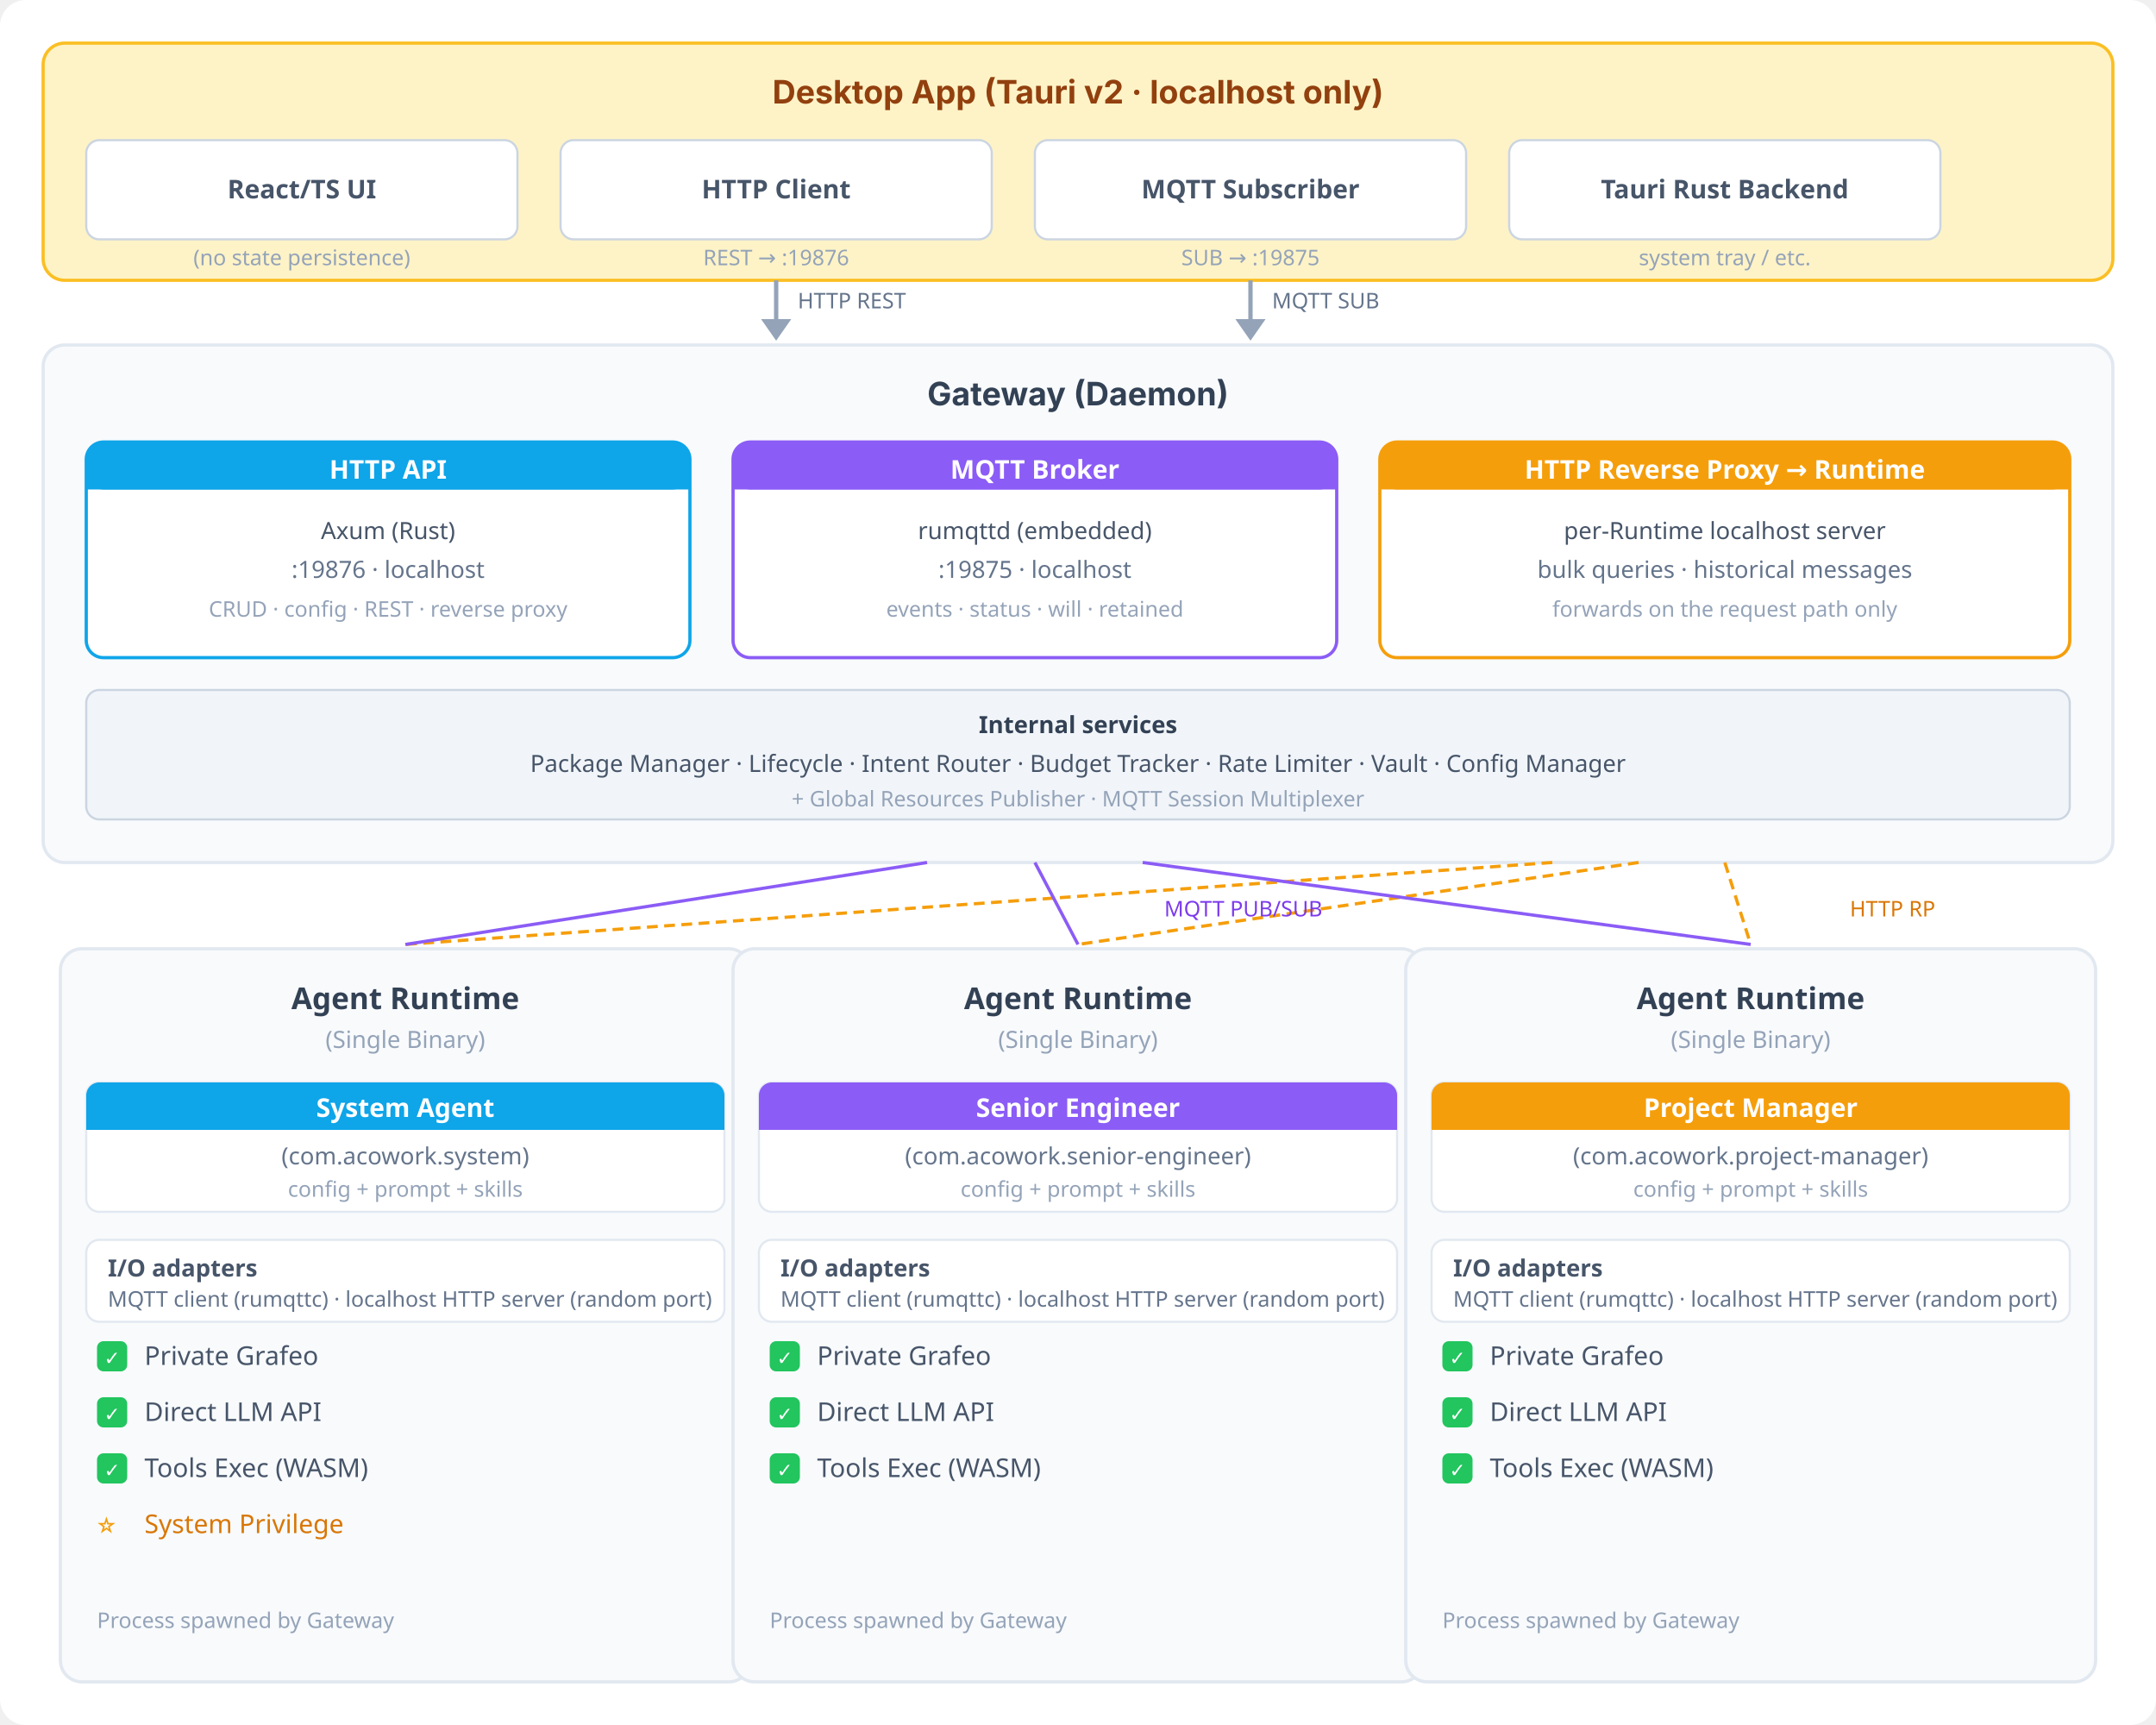
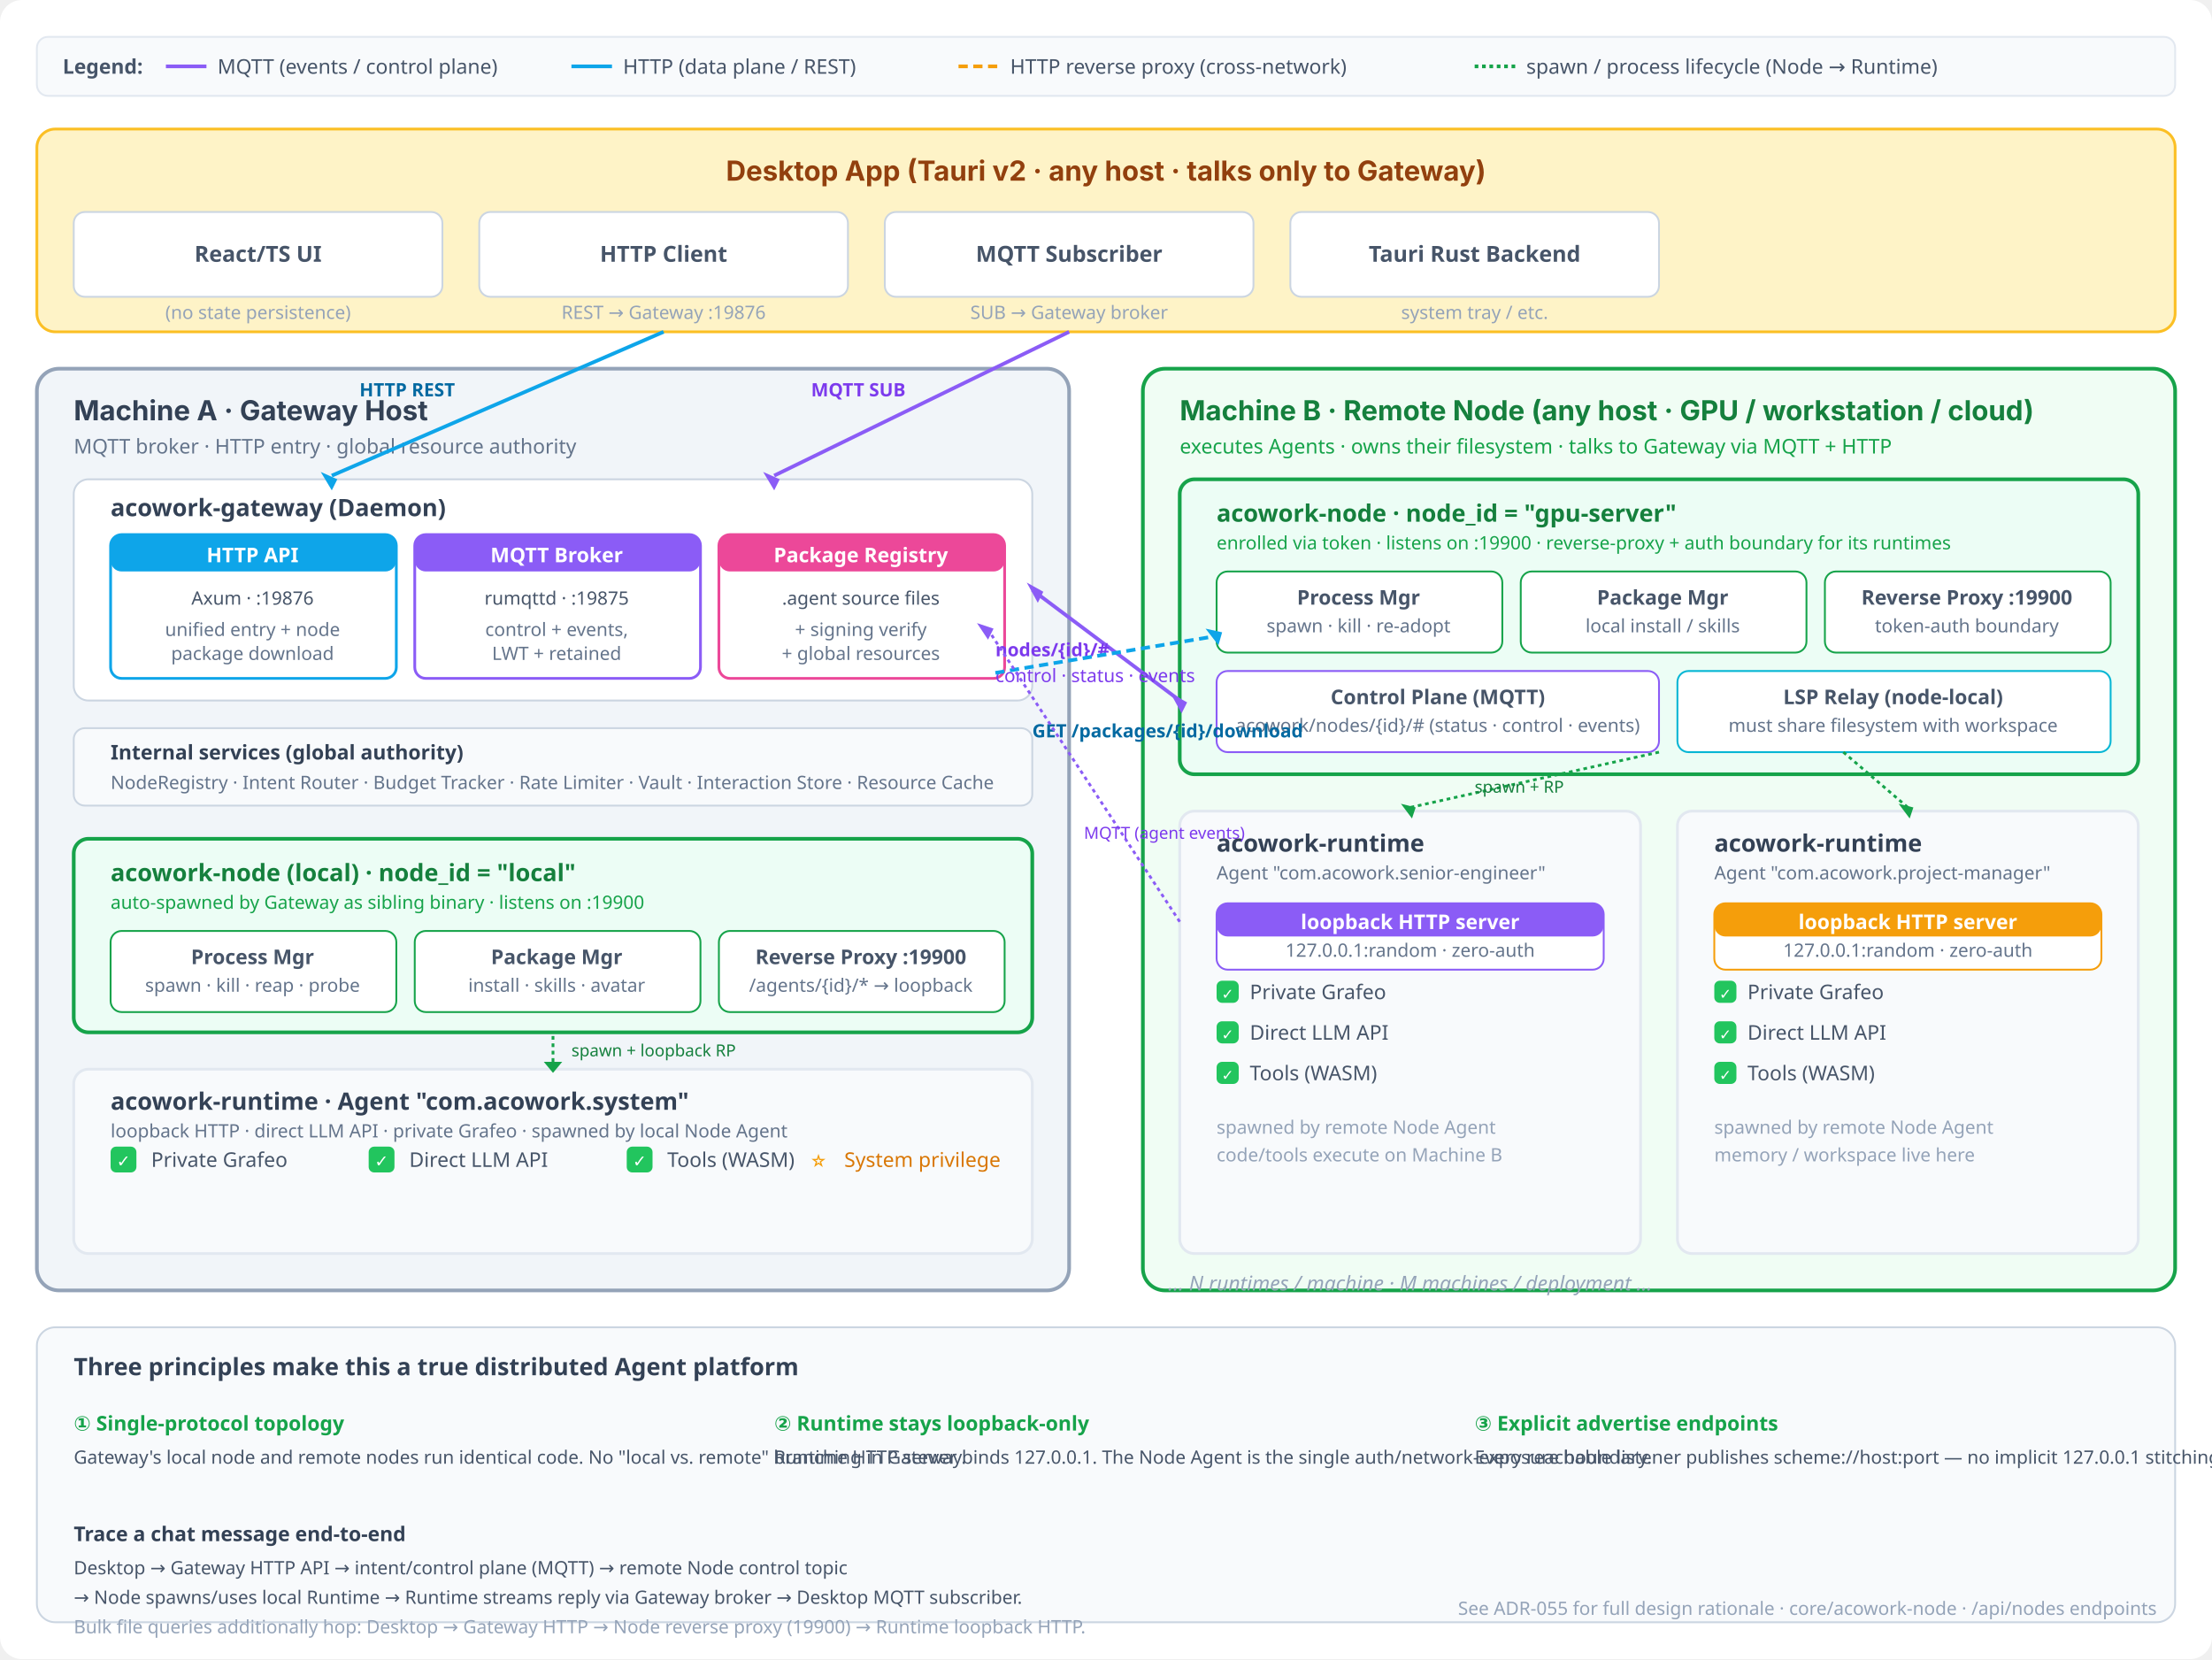
- <svg xmlns="http://www.w3.org/2000/svg" viewBox="0 0 1000 800" width="100%" height="100%">
-   <rect width="1000" height="800" fill="#ffffff" rx="12" />
-   <rect x="20" y="20" width="960" height="110" rx="10" fill="#fef3c7" stroke="#fbbf24" stroke-width="1.5" />
-   <text x="500" y="48" text-anchor="middle" fill="#92400e" font-family="system-ui, -apple-system, sans-serif" font-size="15" font-weight="700">Desktop App (Tauri v2 · localhost only)</text>
-   <rect x="40" y="65" width="200" height="46" rx="6" fill="#ffffff" stroke="#cbd5e1" stroke-width="1" />
-   <text x="140" y="92" text-anchor="middle" fill="#475569" font-family="system-ui, sans-serif" font-size="12" font-weight="600">React/TS UI</text>
-   <rect x="260" y="65" width="200" height="46" rx="6" fill="#ffffff" stroke="#cbd5e1" stroke-width="1" />
-   <text x="360" y="92" text-anchor="middle" fill="#475569" font-family="system-ui, sans-serif" font-size="12" font-weight="600">HTTP Client</text>
-   <rect x="480" y="65" width="200" height="46" rx="6" fill="#ffffff" stroke="#cbd5e1" stroke-width="1" />
-   <text x="580" y="92" text-anchor="middle" fill="#475569" font-family="system-ui, sans-serif" font-size="12" font-weight="600">MQTT Subscriber</text>
-   <rect x="700" y="65" width="200" height="46" rx="6" fill="#ffffff" stroke="#cbd5e1" stroke-width="1" />
-   <text x="800" y="92" text-anchor="middle" fill="#475569" font-family="system-ui, sans-serif" font-size="12" font-weight="600">Tauri Rust Backend</text>
-   <text x="140" y="123" text-anchor="middle" fill="#94a3b8" font-family="system-ui, sans-serif" font-size="10">(no state persistence)</text>
-   <text x="360" y="123" text-anchor="middle" fill="#94a3b8" font-family="system-ui, sans-serif" font-size="10">REST → :19876</text>
-   <text x="580" y="123" text-anchor="middle" fill="#94a3b8" font-family="system-ui, sans-serif" font-size="10">SUB → :19875</text>
-   <text x="800" y="123" text-anchor="middle" fill="#94a3b8" font-family="system-ui, sans-serif" font-size="10">system tray / etc.</text>
-   <line x1="360" y1="130" x2="360" y2="148" stroke="#94a3b8" stroke-width="2" />
-   <polygon points="353,148 360,158 367,148" fill="#94a3b8" />
-   <text x="370" y="143" fill="#64748b" font-family="system-ui, sans-serif" font-size="10">HTTP REST</text>
-   <line x1="580" y1="130" x2="580" y2="148" stroke="#94a3b8" stroke-width="2" />
-   <polygon points="573,148 580,158 587,148" fill="#94a3b8" />
-   <text x="590" y="143" fill="#64748b" font-family="system-ui, sans-serif" font-size="10">MQTT SUB</text>
-   <rect x="20" y="160" width="960" height="240" rx="10" fill="#f8fafc" stroke="#e2e8f0" stroke-width="1.5" />
-   <text x="500" y="188" text-anchor="middle" fill="#334155" font-family="system-ui, -apple-system, sans-serif" font-size="15" font-weight="700">Gateway (Daemon)</text>
-   <rect x="40" y="205" width="280" height="100" rx="8" fill="#ffffff" stroke="#0ea5e9" stroke-width="1.5" />
-   <rect x="40" y="205" width="280" height="22" rx="8" fill="#0ea5e9" />
-   <rect x="40" y="218" width="280" height="9" fill="#0ea5e9" />
-   <text x="180" y="222" text-anchor="middle" fill="white" font-family="system-ui, sans-serif" font-size="12" font-weight="600">HTTP API</text>
-   <text x="180" y="250" text-anchor="middle" fill="#475569" font-family="system-ui, sans-serif" font-size="11">Axum (Rust)</text>
-   <text x="180" y="268" text-anchor="middle" fill="#64748b" font-family="system-ui, sans-serif" font-size="11">:19876 · localhost</text>
-   <text x="180" y="286" text-anchor="middle" fill="#94a3b8" font-family="system-ui, sans-serif" font-size="10">CRUD · config · REST · reverse proxy</text>
-   <rect x="340" y="205" width="280" height="100" rx="8" fill="#ffffff" stroke="#8b5cf6" stroke-width="1.5" />
-   <rect x="340" y="205" width="280" height="22" rx="8" fill="#8b5cf6" />
-   <rect x="340" y="218" width="280" height="9" fill="#8b5cf6" />
-   <text x="480" y="222" text-anchor="middle" fill="white" font-family="system-ui, sans-serif" font-size="12" font-weight="600">MQTT Broker</text>
-   <text x="480" y="250" text-anchor="middle" fill="#475569" font-family="system-ui, sans-serif" font-size="11">rumqttd (embedded)</text>
-   <text x="480" y="268" text-anchor="middle" fill="#64748b" font-family="system-ui, sans-serif" font-size="11">:19875 · localhost</text>
-   <text x="480" y="286" text-anchor="middle" fill="#94a3b8" font-family="system-ui, sans-serif" font-size="10">events · status · will · retained</text>
-   <rect x="640" y="205" width="320" height="100" rx="8" fill="#ffffff" stroke="#f59e0b" stroke-width="1.5" />
-   <rect x="640" y="205" width="320" height="22" rx="8" fill="#f59e0b" />
-   <rect x="640" y="218" width="320" height="9" fill="#f59e0b" />
-   <text x="800" y="222" text-anchor="middle" fill="white" font-family="system-ui, sans-serif" font-size="12" font-weight="600">HTTP Reverse Proxy → Runtime</text>
-   <text x="800" y="250" text-anchor="middle" fill="#475569" font-family="system-ui, sans-serif" font-size="11">per-Runtime localhost server</text>
-   <text x="800" y="268" text-anchor="middle" fill="#64748b" font-family="system-ui, sans-serif" font-size="11">bulk queries · historical messages</text>
-   <text x="800" y="286" text-anchor="middle" fill="#94a3b8" font-family="system-ui, sans-serif" font-size="10">forwards on the request path only</text>
-   <rect x="40" y="320" width="920" height="60" rx="6" fill="#f1f5f9" stroke="#cbd5e1" stroke-width="1" />
-   <text x="500" y="340" text-anchor="middle" fill="#334155" font-family="system-ui, sans-serif" font-size="11" font-weight="600">Internal services</text>
-   <text x="500" y="358" text-anchor="middle" fill="#475569" font-family="system-ui, sans-serif" font-size="11">Package Manager · Lifecycle · Intent Router · Budget Tracker · Rate Limiter · Vault · Config Manager</text>
-   <text x="500" y="374" text-anchor="middle" fill="#94a3b8" font-family="system-ui, sans-serif" font-size="10">+ Global Resources Publisher · MQTT Session Multiplexer</text>
-   <line x1="720" y1="400" x2="188" y2="438" stroke="#f59e0b" stroke-width="1.5" stroke-dasharray="5,3" />
-   <line x1="760" y1="400" x2="500" y2="438" stroke="#f59e0b" stroke-width="1.5" stroke-dasharray="5,3" />
-   <line x1="800" y1="400" x2="812" y2="438" stroke="#f59e0b" stroke-width="1.5" stroke-dasharray="5,3" />
-   <text x="858" y="425" fill="#d97706" font-family="system-ui, sans-serif" font-size="10">HTTP RP</text>
-   <line x1="430" y1="400" x2="188" y2="438" stroke="#8b5cf6" stroke-width="1.5" />
-   <line x1="480" y1="400" x2="500" y2="438" stroke="#8b5cf6" stroke-width="1.5" />
-   <line x1="530" y1="400" x2="812" y2="438" stroke="#8b5cf6" stroke-width="1.5" />
-   <text x="540" y="425" fill="#7c3aed" font-family="system-ui, sans-serif" font-size="10">MQTT PUB/SUB</text>
-   <rect x="28" y="440" width="320" height="340" rx="10" fill="#f8fafc" stroke="#e2e8f0" stroke-width="1.5" />
-   <text x="188" y="468" text-anchor="middle" fill="#334155" font-family="system-ui, sans-serif" font-size="14" font-weight="700">Agent Runtime</text>
-   <text x="188" y="486" text-anchor="middle" fill="#94a3b8" font-family="system-ui, sans-serif" font-size="11">(Single Binary)</text>
-   <rect x="40" y="502" width="296" height="60" rx="6" fill="#ffffff" stroke="#e2e8f0" stroke-width="1" />
-   <rect x="40" y="502" width="296" height="22" rx="6" fill="#0ea5e9" />
-   <rect x="40" y="515" width="296" height="9" fill="#0ea5e9" />
-   <text x="188" y="518" text-anchor="middle" fill="white" font-family="system-ui, sans-serif" font-size="12" font-weight="600">System Agent</text>
-   <text x="188" y="540" text-anchor="middle" fill="#64748b" font-family="system-ui, sans-serif" font-size="11">(com.acowork.system)</text>
-   <text x="188" y="555" text-anchor="middle" fill="#94a3b8" font-family="system-ui, sans-serif" font-size="10">config + prompt + skills</text>
-   <rect x="40" y="575" width="296" height="38" rx="6" fill="#ffffff" stroke="#e2e8f0" stroke-width="1" />
-   <text x="50" y="592" fill="#475569" font-family="system-ui, sans-serif" font-size="11" font-weight="600">I/O adapters</text>
-   <text x="50" y="606" fill="#64748b" font-family="system-ui, sans-serif" font-size="10">MQTT client (rumqttc) · localhost HTTP server (random port)</text>
-   <g transform="translate(45, 630)">
+ <svg xmlns="http://www.w3.org/2000/svg" viewBox="0 0 1200 900" width="100%" height="100%">
+   <rect width="1200" height="900" fill="#ffffff" rx="12" />
+   <rect x="20" y="20" width="1160" height="32" rx="6" fill="#f8fafc" stroke="#e2e8f0" stroke-width="1" />
+   <text x="34" y="40" fill="#475569" font-family="system-ui, sans-serif" font-size="11" font-weight="600">Legend:</text>
+   <g transform="translate(90, 40)">
+     <line x1="0" y1="-4" x2="22" y2="-4" stroke="#8b5cf6" stroke-width="2" />
+     <text x="28" y="0" fill="#475569" font-family="system-ui, sans-serif" font-size="11">MQTT (events / control plane)</text>
+   </g>
+   <g transform="translate(310, 40)">
+     <line x1="0" y1="-4" x2="22" y2="-4" stroke="#0ea5e9" stroke-width="2" />
+     <text x="28" y="0" fill="#475569" font-family="system-ui, sans-serif" font-size="11">HTTP (data plane / REST)</text>
+   </g>
+   <g transform="translate(520, 40)">
+     <line x1="0" y1="-4" x2="22" y2="-4" stroke="#f59e0b" stroke-width="2" stroke-dasharray="5,3" />
+     <text x="28" y="0" fill="#475569" font-family="system-ui, sans-serif" font-size="11">HTTP reverse proxy (cross-network)</text>
+   </g>
+   <g transform="translate(800, 40)">
+     <line x1="0" y1="-4" x2="22" y2="-4" stroke="#16a34a" stroke-width="2" stroke-dasharray="2,2" />
+     <text x="28" y="0" fill="#475569" font-family="system-ui, sans-serif" font-size="11">spawn / process lifecycle (Node → Runtime)</text>
+   </g>
+   <rect x="20" y="70" width="1160" height="110" rx="10" fill="#fef3c7" stroke="#fbbf24" stroke-width="1.5" />
+   <text x="600" y="98" text-anchor="middle" fill="#92400e" font-family="system-ui, -apple-system, sans-serif" font-size="15" font-weight="700">Desktop App (Tauri v2 · any host · talks only to Gateway)</text>
+   <rect x="40" y="115" width="200" height="46" rx="6" fill="#ffffff" stroke="#cbd5e1" stroke-width="1" />
+   <text x="140" y="142" text-anchor="middle" fill="#475569" font-family="system-ui, sans-serif" font-size="12" font-weight="600">React/TS UI</text>
+   <rect x="260" y="115" width="200" height="46" rx="6" fill="#ffffff" stroke="#cbd5e1" stroke-width="1" />
+   <text x="360" y="142" text-anchor="middle" fill="#475569" font-family="system-ui, sans-serif" font-size="12" font-weight="600">HTTP Client</text>
+   <rect x="480" y="115" width="200" height="46" rx="6" fill="#ffffff" stroke="#cbd5e1" stroke-width="1" />
+   <text x="580" y="142" text-anchor="middle" fill="#475569" font-family="system-ui, sans-serif" font-size="12" font-weight="600">MQTT Subscriber</text>
+   <rect x="700" y="115" width="200" height="46" rx="6" fill="#ffffff" stroke="#cbd5e1" stroke-width="1" />
+   <text x="800" y="142" text-anchor="middle" fill="#475569" font-family="system-ui, sans-serif" font-size="12" font-weight="600">Tauri Rust Backend</text>
+   <text x="140" y="173" text-anchor="middle" fill="#94a3b8" font-family="system-ui, sans-serif" font-size="10">(no state persistence)</text>
+   <text x="360" y="173" text-anchor="middle" fill="#94a3b8" font-family="system-ui, sans-serif" font-size="10">REST → Gateway :19876</text>
+   <text x="580" y="173" text-anchor="middle" fill="#94a3b8" font-family="system-ui, sans-serif" font-size="10">SUB → Gateway broker</text>
+   <text x="800" y="173" text-anchor="middle" fill="#94a3b8" font-family="system-ui, sans-serif" font-size="10">system tray / etc.</text>
+   <rect x="20" y="200" width="560" height="500" rx="12" fill="#f1f5f9" stroke="#94a3b8" stroke-width="2" />
+   <text x="40" y="228" fill="#334155" font-family="system-ui, -apple-system, sans-serif" font-size="15" font-weight="700">Machine A · Gateway Host</text>
+   <text x="40" y="246" fill="#64748b" font-family="system-ui, sans-serif" font-size="11">MQTT broker · HTTP entry · global resource authority</text>
+   <rect x="40" y="260" width="520" height="120" rx="8" fill="#ffffff" stroke="#cbd5e1" stroke-width="1" />
+   <text x="60" y="280" fill="#334155" font-family="system-ui, sans-serif" font-size="13" font-weight="700">acowork-gateway (Daemon)</text>
+   <rect x="60" y="290" width="155" height="78" rx="6" fill="#ffffff" stroke="#0ea5e9" stroke-width="1.5" />
+   <rect x="60" y="290" width="155" height="20" rx="6" fill="#0ea5e9" />
+   <text x="137" y="305" text-anchor="middle" fill="white" font-family="system-ui, sans-serif" font-size="11" font-weight="600">HTTP API</text>
+   <text x="137" y="328" text-anchor="middle" fill="#475569" font-family="system-ui, sans-serif" font-size="10">Axum · :19876</text>
+   <text x="137" y="345" text-anchor="middle" fill="#64748b" font-family="system-ui, sans-serif" font-size="10">unified entry + node</text>
+   <text x="137" y="358" text-anchor="middle" fill="#64748b" font-family="system-ui, sans-serif" font-size="10">package download</text>
+   <rect x="225" y="290" width="155" height="78" rx="6" fill="#ffffff" stroke="#8b5cf6" stroke-width="1.5" />
+   <rect x="225" y="290" width="155" height="20" rx="6" fill="#8b5cf6" />
+   <text x="302" y="305" text-anchor="middle" fill="white" font-family="system-ui, sans-serif" font-size="11" font-weight="600">MQTT Broker</text>
+   <text x="302" y="328" text-anchor="middle" fill="#475569" font-family="system-ui, sans-serif" font-size="10">rumqttd · :19875</text>
+   <text x="302" y="345" text-anchor="middle" fill="#64748b" font-family="system-ui, sans-serif" font-size="10">control + events,</text>
+   <text x="302" y="358" text-anchor="middle" fill="#64748b" font-family="system-ui, sans-serif" font-size="10">LWT + retained</text>
+   <rect x="390" y="290" width="155" height="78" rx="6" fill="#ffffff" stroke="#ec4899" stroke-width="1.5" />
+   <rect x="390" y="290" width="155" height="20" rx="6" fill="#ec4899" />
+   <text x="467" y="305" text-anchor="middle" fill="white" font-family="system-ui, sans-serif" font-size="11" font-weight="600">Package Registry</text>
+   <text x="467" y="328" text-anchor="middle" fill="#475569" font-family="system-ui, sans-serif" font-size="10">.agent source files</text>
+   <text x="467" y="345" text-anchor="middle" fill="#64748b" font-family="system-ui, sans-serif" font-size="10">+ signing verify</text>
+   <text x="467" y="358" text-anchor="middle" fill="#64748b" font-family="system-ui, sans-serif" font-size="10">+ global resources</text>
+   <rect x="40" y="395" width="520" height="42" rx="6" fill="#f8fafc" stroke="#cbd5e1" stroke-width="1" />
+   <text x="60" y="412" fill="#334155" font-family="system-ui, sans-serif" font-size="11" font-weight="600">Internal services (global authority)</text>
+   <text x="60" y="428" fill="#64748b" font-family="system-ui, sans-serif" font-size="10">NodeRegistry · Intent Router · Budget Tracker · Rate Limiter · Vault · Interaction Store · Resource Cache</text>
+   <rect x="40" y="455" width="520" height="105" rx="8" fill="#ecfdf5" stroke="#16a34a" stroke-width="2" />
+   <text x="60" y="478" fill="#15803d" font-family="system-ui, sans-serif" font-size="13" font-weight="700">acowork-node (local)  ·  node_id = "local"</text>
+   <text x="60" y="493" fill="#16a34a" font-family="system-ui, sans-serif" font-size="10">auto-spawned by Gateway as sibling binary  ·  listens on :19900</text>
+   <rect x="60" y="505" width="155" height="44" rx="6" fill="#ffffff" stroke="#16a34a" stroke-width="1" />
+   <text x="137" y="523" text-anchor="middle" fill="#475569" font-family="system-ui, sans-serif" font-size="11" font-weight="600">Process Mgr</text>
+   <text x="137" y="538" text-anchor="middle" fill="#64748b" font-family="system-ui, sans-serif" font-size="10">spawn · kill · reap · probe</text>
+   <rect x="225" y="505" width="155" height="44" rx="6" fill="#ffffff" stroke="#16a34a" stroke-width="1" />
+   <text x="302" y="523" text-anchor="middle" fill="#475569" font-family="system-ui, sans-serif" font-size="11" font-weight="600">Package Mgr</text>
+   <text x="302" y="538" text-anchor="middle" fill="#64748b" font-family="system-ui, sans-serif" font-size="10">install · skills · avatar</text>
+   <rect x="390" y="505" width="155" height="44" rx="6" fill="#ffffff" stroke="#16a34a" stroke-width="1" />
+   <text x="467" y="523" text-anchor="middle" fill="#475569" font-family="system-ui, sans-serif" font-size="11" font-weight="600">Reverse Proxy :19900</text>
+   <text x="467" y="538" text-anchor="middle" fill="#64748b" font-family="system-ui, sans-serif" font-size="10">/agents/{id}/*  →  loopback</text>
+   <rect x="40" y="580" width="520" height="100" rx="8" fill="#f8fafc" stroke="#e2e8f0" stroke-width="1.5" />
+   <text x="60" y="602" fill="#334155" font-family="system-ui, sans-serif" font-size="13" font-weight="700">acowork-runtime  ·  Agent "com.acowork.system"</text>
+   <text x="60" y="617" fill="#64748b" font-family="system-ui, sans-serif" font-size="10">loopback HTTP  ·  direct LLM API  ·  private Grafeo  ·  spawned by local Node Agent</text>
+   <g transform="translate(60, 630)">
    <rect x="0" y="-8" width="14" height="14" rx="3" fill="#22c55e" />
    <text x="7" y="3" text-anchor="middle" fill="white" font-family="system-ui, sans-serif" font-size="9" font-weight="bold">✓</text>
-     <text x="22" y="3" fill="#475569" font-family="system-ui, sans-serif" font-size="12">Private Grafeo</text>
-   </g>
-   <g transform="translate(45, 656)">
+     <text x="22" y="3" fill="#475569" font-family="system-ui, sans-serif" font-size="11">Private Grafeo</text>
+   </g>
+   <g transform="translate(200, 630)">
    <rect x="0" y="-8" width="14" height="14" rx="3" fill="#22c55e" />
    <text x="7" y="3" text-anchor="middle" fill="white" font-family="system-ui, sans-serif" font-size="9" font-weight="bold">✓</text>
-     <text x="22" y="3" fill="#475569" font-family="system-ui, sans-serif" font-size="12">Direct LLM API</text>
-   </g>
-   <g transform="translate(45, 682)">
+     <text x="22" y="3" fill="#475569" font-family="system-ui, sans-serif" font-size="11">Direct LLM API</text>
+   </g>
+   <g transform="translate(340, 630)">
    <rect x="0" y="-8" width="14" height="14" rx="3" fill="#22c55e" />
    <text x="7" y="3" text-anchor="middle" fill="white" font-family="system-ui, sans-serif" font-size="9" font-weight="bold">✓</text>
-     <text x="22" y="3" fill="#475569" font-family="system-ui, sans-serif" font-size="12">Tools Exec (WASM)</text>
-   </g>
-   <g transform="translate(45, 708)">
-     <text x="0" y="3" fill="#f59e0b" font-family="system-ui, sans-serif" font-size="13">⭐</text>
-     <text x="22" y="3" fill="#d97706" font-family="system-ui, sans-serif" font-size="12" font-weight="500">System Privilege</text>
-   </g>
-   <text x="45" y="755" fill="#94a3b8" font-family="system-ui, sans-serif" font-size="10">Process spawned by Gateway</text>
-   <rect x="340" y="440" width="320" height="340" rx="10" fill="#f8fafc" stroke="#e2e8f0" stroke-width="1.5" />
-   <text x="500" y="468" text-anchor="middle" fill="#334155" font-family="system-ui, sans-serif" font-size="14" font-weight="700">Agent Runtime</text>
-   <text x="500" y="486" text-anchor="middle" fill="#94a3b8" font-family="system-ui, sans-serif" font-size="11">(Single Binary)</text>
-   <rect x="352" y="502" width="296" height="60" rx="6" fill="#ffffff" stroke="#e2e8f0" stroke-width="1" />
-   <rect x="352" y="502" width="296" height="22" rx="6" fill="#8b5cf6" />
-   <rect x="352" y="515" width="296" height="9" fill="#8b5cf6" />
-   <text x="500" y="518" text-anchor="middle" fill="white" font-family="system-ui, sans-serif" font-size="12" font-weight="600">Senior Engineer</text>
-   <text x="500" y="540" text-anchor="middle" fill="#64748b" font-family="system-ui, sans-serif" font-size="11">(com.acowork.senior-engineer)</text>
-   <text x="500" y="555" text-anchor="middle" fill="#94a3b8" font-family="system-ui, sans-serif" font-size="10">config + prompt + skills</text>
-   <rect x="352" y="575" width="296" height="38" rx="6" fill="#ffffff" stroke="#e2e8f0" stroke-width="1" />
-   <text x="362" y="592" fill="#475569" font-family="system-ui, sans-serif" font-size="11" font-weight="600">I/O adapters</text>
-   <text x="362" y="606" fill="#64748b" font-family="system-ui, sans-serif" font-size="10">MQTT client (rumqttc) · localhost HTTP server (random port)</text>
-   <g transform="translate(357, 630)">
-     <rect x="0" y="-8" width="14" height="14" rx="3" fill="#22c55e" />
-     <text x="7" y="3" text-anchor="middle" fill="white" font-family="system-ui, sans-serif" font-size="9" font-weight="bold">✓</text>
-     <text x="22" y="3" fill="#475569" font-family="system-ui, sans-serif" font-size="12">Private Grafeo</text>
-   </g>
-   <g transform="translate(357, 656)">
-     <rect x="0" y="-8" width="14" height="14" rx="3" fill="#22c55e" />
-     <text x="7" y="3" text-anchor="middle" fill="white" font-family="system-ui, sans-serif" font-size="9" font-weight="bold">✓</text>
-     <text x="22" y="3" fill="#475569" font-family="system-ui, sans-serif" font-size="12">Direct LLM API</text>
-   </g>
-   <g transform="translate(357, 682)">
-     <rect x="0" y="-8" width="14" height="14" rx="3" fill="#22c55e" />
-     <text x="7" y="3" text-anchor="middle" fill="white" font-family="system-ui, sans-serif" font-size="9" font-weight="bold">✓</text>
-     <text x="22" y="3" fill="#475569" font-family="system-ui, sans-serif" font-size="12">Tools Exec (WASM)</text>
-   </g>
-   <text x="357" y="755" fill="#94a3b8" font-family="system-ui, sans-serif" font-size="10">Process spawned by Gateway</text>
-   <rect x="652" y="440" width="320" height="340" rx="10" fill="#f8fafc" stroke="#e2e8f0" stroke-width="1.5" />
-   <text x="812" y="468" text-anchor="middle" fill="#334155" font-family="system-ui, sans-serif" font-size="14" font-weight="700">Agent Runtime</text>
-   <text x="812" y="486" text-anchor="middle" fill="#94a3b8" font-family="system-ui, sans-serif" font-size="11">(Single Binary)</text>
-   <rect x="664" y="502" width="296" height="60" rx="6" fill="#ffffff" stroke="#e2e8f0" stroke-width="1" />
-   <rect x="664" y="502" width="296" height="22" rx="6" fill="#f59e0b" />
-   <rect x="664" y="515" width="296" height="9" fill="#f59e0b" />
-   <text x="812" y="518" text-anchor="middle" fill="white" font-family="system-ui, sans-serif" font-size="12" font-weight="600">Project Manager</text>
-   <text x="812" y="540" text-anchor="middle" fill="#64748b" font-family="system-ui, sans-serif" font-size="11">(com.acowork.project-manager)</text>
-   <text x="812" y="555" text-anchor="middle" fill="#94a3b8" font-family="system-ui, sans-serif" font-size="10">config + prompt + skills</text>
-   <rect x="664" y="575" width="296" height="38" rx="6" fill="#ffffff" stroke="#e2e8f0" stroke-width="1" />
-   <text x="674" y="592" fill="#475569" font-family="system-ui, sans-serif" font-size="11" font-weight="600">I/O adapters</text>
-   <text x="674" y="606" fill="#64748b" font-family="system-ui, sans-serif" font-size="10">MQTT client (rumqttc) · localhost HTTP server (random port)</text>
-   <g transform="translate(669, 630)">
-     <rect x="0" y="-8" width="14" height="14" rx="3" fill="#22c55e" />
-     <text x="7" y="3" text-anchor="middle" fill="white" font-family="system-ui, sans-serif" font-size="9" font-weight="bold">✓</text>
-     <text x="22" y="3" fill="#475569" font-family="system-ui, sans-serif" font-size="12">Private Grafeo</text>
-   </g>
-   <g transform="translate(669, 656)">
-     <rect x="0" y="-8" width="14" height="14" rx="3" fill="#22c55e" />
-     <text x="7" y="3" text-anchor="middle" fill="white" font-family="system-ui, sans-serif" font-size="9" font-weight="bold">✓</text>
-     <text x="22" y="3" fill="#475569" font-family="system-ui, sans-serif" font-size="12">Direct LLM API</text>
-   </g>
-   <g transform="translate(669, 682)">
-     <rect x="0" y="-8" width="14" height="14" rx="3" fill="#22c55e" />
-     <text x="7" y="3" text-anchor="middle" fill="white" font-family="system-ui, sans-serif" font-size="9" font-weight="bold">✓</text>
-     <text x="22" y="3" fill="#475569" font-family="system-ui, sans-serif" font-size="12">Tools Exec (WASM)</text>
-   </g>
-   <text x="669" y="755" fill="#94a3b8" font-family="system-ui, sans-serif" font-size="10">Process spawned by Gateway</text>
-   <rect x="20" y="785" width="960" height="0" fill="none" />
+     <text x="22" y="3" fill="#475569" font-family="system-ui, sans-serif" font-size="11">Tools (WASM)</text>
+   </g>
+   <g transform="translate(440, 630)">
+     <text x="0" y="3" fill="#f59e0b" font-family="system-ui, sans-serif" font-size="12">⭐</text>
+     <text x="18" y="3" fill="#d97706" font-family="system-ui, sans-serif" font-size="11" font-weight="500">System privilege</text>
+   </g>
+   <rect x="620" y="200" width="560" height="500" rx="12" fill="#f0fdf4" stroke="#16a34a" stroke-width="2" />
+   <text x="640" y="228" fill="#15803d" font-family="system-ui, -apple-system, sans-serif" font-size="15" font-weight="700">Machine B · Remote Node (any host · GPU / workstation / cloud)</text>
+   <text x="640" y="246" fill="#16a34a" font-family="system-ui, sans-serif" font-size="11">executes Agents · owns their filesystem · talks to Gateway via MQTT + HTTP</text>
+   <rect x="640" y="260" width="520" height="160" rx="8" fill="#ecfdf5" stroke="#16a34a" stroke-width="2" />
+   <text x="660" y="283" fill="#15803d" font-family="system-ui, sans-serif" font-size="13" font-weight="700">acowork-node  ·  node_id = "gpu-server"</text>
+   <text x="660" y="298" fill="#16a34a" font-family="system-ui, sans-serif" font-size="10">enrolled via token · listens on :19900 · reverse-proxy + auth boundary for its runtimes</text>
+   <rect x="660" y="310" width="155" height="44" rx="6" fill="#ffffff" stroke="#16a34a" stroke-width="1" />
+   <text x="737" y="328" text-anchor="middle" fill="#475569" font-family="system-ui, sans-serif" font-size="11" font-weight="600">Process Mgr</text>
+   <text x="737" y="343" text-anchor="middle" fill="#64748b" font-family="system-ui, sans-serif" font-size="10">spawn · kill · re-adopt</text>
+   <rect x="825" y="310" width="155" height="44" rx="6" fill="#ffffff" stroke="#16a34a" stroke-width="1" />
+   <text x="902" y="328" text-anchor="middle" fill="#475569" font-family="system-ui, sans-serif" font-size="11" font-weight="600">Package Mgr</text>
+   <text x="902" y="343" text-anchor="middle" fill="#64748b" font-family="system-ui, sans-serif" font-size="10">local install / skills</text>
+   <rect x="990" y="310" width="155" height="44" rx="6" fill="#ffffff" stroke="#16a34a" stroke-width="1" />
+   <text x="1067" y="328" text-anchor="middle" fill="#475569" font-family="system-ui, sans-serif" font-size="11" font-weight="600">Reverse Proxy :19900</text>
+   <text x="1067" y="343" text-anchor="middle" fill="#64748b" font-family="system-ui, sans-serif" font-size="10">token-auth boundary</text>
+   <rect x="660" y="364" width="240" height="44" rx="6" fill="#ffffff" stroke="#8b5cf6" stroke-width="1" />
+   <text x="780" y="382" text-anchor="middle" fill="#475569" font-family="system-ui, sans-serif" font-size="11" font-weight="600">Control Plane (MQTT)</text>
+   <text x="780" y="397" text-anchor="middle" fill="#64748b" font-family="system-ui, sans-serif" font-size="10">acowork/nodes/{id}/#  (status · control · events)</text>
+   <rect x="910" y="364" width="235" height="44" rx="6" fill="#ffffff" stroke="#06b6d4" stroke-width="1" />
+   <text x="1027" y="382" text-anchor="middle" fill="#475569" font-family="system-ui, sans-serif" font-size="11" font-weight="600">LSP Relay (node-local)</text>
+   <text x="1027" y="397" text-anchor="middle" fill="#64748b" font-family="system-ui, sans-serif" font-size="10">must share filesystem with workspace</text>
+   <rect x="640" y="440" width="250" height="240" rx="8" fill="#f8fafc" stroke="#e2e8f0" stroke-width="1.5" />
+   <text x="660" y="462" fill="#334155" font-family="system-ui, sans-serif" font-size="13" font-weight="700">acowork-runtime</text>
+   <text x="660" y="477" fill="#64748b" font-family="system-ui, sans-serif" font-size="10">Agent "com.acowork.senior-engineer"</text>
+   <rect x="660" y="490" width="210" height="36" rx="6" fill="#ffffff" stroke="#8b5cf6" stroke-width="1" />
+   <rect x="660" y="490" width="210" height="18" rx="6" fill="#8b5cf6" />
+   <text x="765" y="504" text-anchor="middle" fill="white" font-family="system-ui, sans-serif" font-size="11" font-weight="600">loopback HTTP server</text>
+   <text x="765" y="519" text-anchor="middle" fill="#64748b" font-family="system-ui, sans-serif" font-size="10">127.0.0.1:random · zero-auth</text>
+   <g transform="translate(660, 540)">
+     <rect x="0" y="-8" width="12" height="12" rx="3" fill="#22c55e" />
+     <text x="6" y="2" text-anchor="middle" fill="white" font-family="system-ui, sans-serif" font-size="8" font-weight="bold">✓</text>
+     <text x="18" y="2" fill="#475569" font-family="system-ui, sans-serif" font-size="11">Private Grafeo</text>
+   </g>
+   <g transform="translate(660, 562)">
+     <rect x="0" y="-8" width="12" height="12" rx="3" fill="#22c55e" />
+     <text x="6" y="2" text-anchor="middle" fill="white" font-family="system-ui, sans-serif" font-size="8" font-weight="bold">✓</text>
+     <text x="18" y="2" fill="#475569" font-family="system-ui, sans-serif" font-size="11">Direct LLM API</text>
+   </g>
+   <g transform="translate(660, 584)">
+     <rect x="0" y="-8" width="12" height="12" rx="3" fill="#22c55e" />
+     <text x="6" y="2" text-anchor="middle" fill="white" font-family="system-ui, sans-serif" font-size="8" font-weight="bold">✓</text>
+     <text x="18" y="2" fill="#475569" font-family="system-ui, sans-serif" font-size="11">Tools (WASM)</text>
+   </g>
+   <text x="660" y="615" fill="#94a3b8" font-family="system-ui, sans-serif" font-size="10">spawned by remote Node Agent</text>
+   <text x="660" y="630" fill="#94a3b8" font-family="system-ui, sans-serif" font-size="10">code/tools execute on Machine B</text>
+   <rect x="910" y="440" width="250" height="240" rx="8" fill="#f8fafc" stroke="#e2e8f0" stroke-width="1.5" />
+   <text x="930" y="462" fill="#334155" font-family="system-ui, sans-serif" font-size="13" font-weight="700">acowork-runtime</text>
+   <text x="930" y="477" fill="#64748b" font-family="system-ui, sans-serif" font-size="10">Agent "com.acowork.project-manager"</text>
+   <rect x="930" y="490" width="210" height="36" rx="6" fill="#ffffff" stroke="#f59e0b" stroke-width="1" />
+   <rect x="930" y="490" width="210" height="18" rx="6" fill="#f59e0b" />
+   <text x="1035" y="504" text-anchor="middle" fill="white" font-family="system-ui, sans-serif" font-size="11" font-weight="600">loopback HTTP server</text>
+   <text x="1035" y="519" text-anchor="middle" fill="#64748b" font-family="system-ui, sans-serif" font-size="10">127.0.0.1:random · zero-auth</text>
+   <g transform="translate(930, 540)">
+     <rect x="0" y="-8" width="12" height="12" rx="3" fill="#22c55e" />
+     <text x="6" y="2" text-anchor="middle" fill="white" font-family="system-ui, sans-serif" font-size="8" font-weight="bold">✓</text>
+     <text x="18" y="2" fill="#475569" font-family="system-ui, sans-serif" font-size="11">Private Grafeo</text>
+   </g>
+   <g transform="translate(930, 562)">
+     <rect x="0" y="-8" width="12" height="12" rx="3" fill="#22c55e" />
+     <text x="6" y="2" text-anchor="middle" fill="white" font-family="system-ui, sans-serif" font-size="8" font-weight="bold">✓</text>
+     <text x="18" y="2" fill="#475569" font-family="system-ui, sans-serif" font-size="11">Direct LLM API</text>
+   </g>
+   <g transform="translate(930, 584)">
+     <rect x="0" y="-8" width="12" height="12" rx="3" fill="#22c55e" />
+     <text x="6" y="2" text-anchor="middle" fill="white" font-family="system-ui, sans-serif" font-size="8" font-weight="bold">✓</text>
+     <text x="18" y="2" fill="#475569" font-family="system-ui, sans-serif" font-size="11">Tools (WASM)</text>
+   </g>
+   <text x="930" y="615" fill="#94a3b8" font-family="system-ui, sans-serif" font-size="10">spawned by remote Node Agent</text>
+   <text x="930" y="630" fill="#94a3b8" font-family="system-ui, sans-serif" font-size="10">memory / workspace live here</text>
+   <text x="765" y="700" text-anchor="middle" fill="#94a3b8" font-family="system-ui, sans-serif" font-size="11" font-style="italic">… N runtimes / machine  ·  M machines / deployment …</text>
+   <line x1="360" y1="180" x2="180" y2="258" stroke="#0ea5e9" stroke-width="2" />
+   <polygon points="174,256 183,260 180,266" fill="#0ea5e9" />
+   <text x="195" y="215" fill="#0369a1" font-family="system-ui, sans-serif" font-size="10" font-weight="600">HTTP REST</text>
+   <line x1="580" y1="180" x2="420" y2="258" stroke="#8b5cf6" stroke-width="2" />
+   <polygon points="414,256 423,260 420,266" fill="#8b5cf6" />
+   <text x="440" y="215" fill="#7c3aed" font-family="system-ui, sans-serif" font-size="10" font-weight="600">MQTT SUB</text>
+   <line x1="560" y1="320" x2="640" y2="380" stroke="#8b5cf6" stroke-width="2" />
+   <polygon points="635,376 644,381 641,387" fill="#8b5cf6" />
+   <polygon points="557,316 566,321 563,327" fill="#8b5cf6" />
+   <text x="540" y="356" fill="#7c3aed" font-family="system-ui, sans-serif" font-size="10" font-weight="600">nodes/{id}/#</text>
+   <text x="540" y="370" fill="#7c3aed" font-family="system-ui, sans-serif" font-size="10">control · status · events</text>
+   <line x1="540" y1="365" x2="660" y2="345" stroke="#0ea5e9" stroke-width="2" stroke-dasharray="5,3" />
+   <polygon points="654,341 663,343 661,350" fill="#0ea5e9" />
+   <text x="560" y="400" fill="#0369a1" font-family="system-ui, sans-serif" font-size="10" font-weight="600">GET /packages/{id}/download</text>
+   <line x1="640" y1="500" x2="535" y2="340" stroke="#8b5cf6" stroke-width="1.5" stroke-dasharray="2,2" />
+   <polygon points="530,338 539,341 536,347" fill="#8b5cf6" />
+   <text x="588" y="455" fill="#7c3aed" font-family="system-ui, sans-serif" font-size="9">MQTT (agent events)</text>
+   <line x1="900" y1="408" x2="765" y2="438" stroke="#16a34a" stroke-width="1.5" stroke-dasharray="2,2" />
+   <polygon points="760,436 768,438 766,444" fill="#16a34a" />
+   <text x="800" y="430" fill="#15803d" font-family="system-ui, sans-serif" font-size="9">spawn + RP</text>
+   <line x1="1000" y1="408" x2="1035" y2="438" stroke="#16a34a" stroke-width="1.5" stroke-dasharray="2,2" />
+   <polygon points="1030,436 1038,438 1036,444" fill="#16a34a" />
+   <line x1="300" y1="562" x2="300" y2="578" stroke="#16a34a" stroke-width="1.5" stroke-dasharray="2,2" />
+   <polygon points="295,576 300,582 305,576" fill="#16a34a" />
+   <text x="310" y="573" fill="#15803d" font-family="system-ui, sans-serif" font-size="9">spawn + loopback RP</text>
+   <rect x="20" y="720" width="1160" height="160" rx="10" fill="#f8fafc" stroke="#cbd5e1" stroke-width="1" />
+   <text x="40" y="746" fill="#334155" font-family="system-ui, sans-serif" font-size="13" font-weight="700">Three principles make this a true distributed Agent platform</text>
+   <g transform="translate(40, 762)">
+     <text x="0" y="14" fill="#16a34a" font-family="system-ui, sans-serif" font-size="11" font-weight="700">① Single-protocol topology</text>
+     <text x="0" y="32" fill="#475569" font-family="system-ui, sans-serif" font-size="10">Gateway's local node and remote nodes run identical code. No "local vs. remote" branching in Gateway.</text>
+   </g>
+   <g transform="translate(420, 762)">
+     <text x="0" y="14" fill="#16a34a" font-family="system-ui, sans-serif" font-size="11" font-weight="700">② Runtime stays loopback-only</text>
+     <text x="0" y="32" fill="#475569" font-family="system-ui, sans-serif" font-size="10">Runtime HTTP server binds 127.0.0.1. The Node Agent is the single auth/network-exposure boundary.</text>
+   </g>
+   <g transform="translate(800, 762)">
+     <text x="0" y="14" fill="#16a34a" font-family="system-ui, sans-serif" font-size="11" font-weight="700">③ Explicit advertise endpoints</text>
+     <text x="0" y="32" fill="#475569" font-family="system-ui, sans-serif" font-size="10">Every reachable listener publishes scheme://host:port — no implicit 127.0.0.1 stitching anywhere.</text>
+   </g>
+   <g transform="translate(40, 822)">
+     <text x="0" y="14" fill="#334155" font-family="system-ui, sans-serif" font-size="11" font-weight="700">Trace a chat message end-to-end</text>
+     <text x="0" y="32" fill="#475569" font-family="system-ui, sans-serif" font-size="10">Desktop → Gateway HTTP API → intent/control plane (MQTT) → remote Node control topic</text>
+     <text x="0" y="48" fill="#475569" font-family="system-ui, sans-serif" font-size="10">→ Node spawns/uses local Runtime → Runtime streams reply via Gateway broker → Desktop MQTT subscriber.</text>
+     <text x="0" y="64" fill="#94a3b8" font-family="system-ui, sans-serif" font-size="10">Bulk file queries additionally hop: Desktop → Gateway HTTP → Node reverse proxy (19900) → Runtime loopback HTTP.</text>
+   </g>
+   <text x="1170" y="876" text-anchor="end" fill="#94a3b8" font-family="system-ui, sans-serif" font-size="10">See ADR-055 for full design rationale  ·  core/acowork-node  ·  /api/nodes endpoints</text>
</svg>
